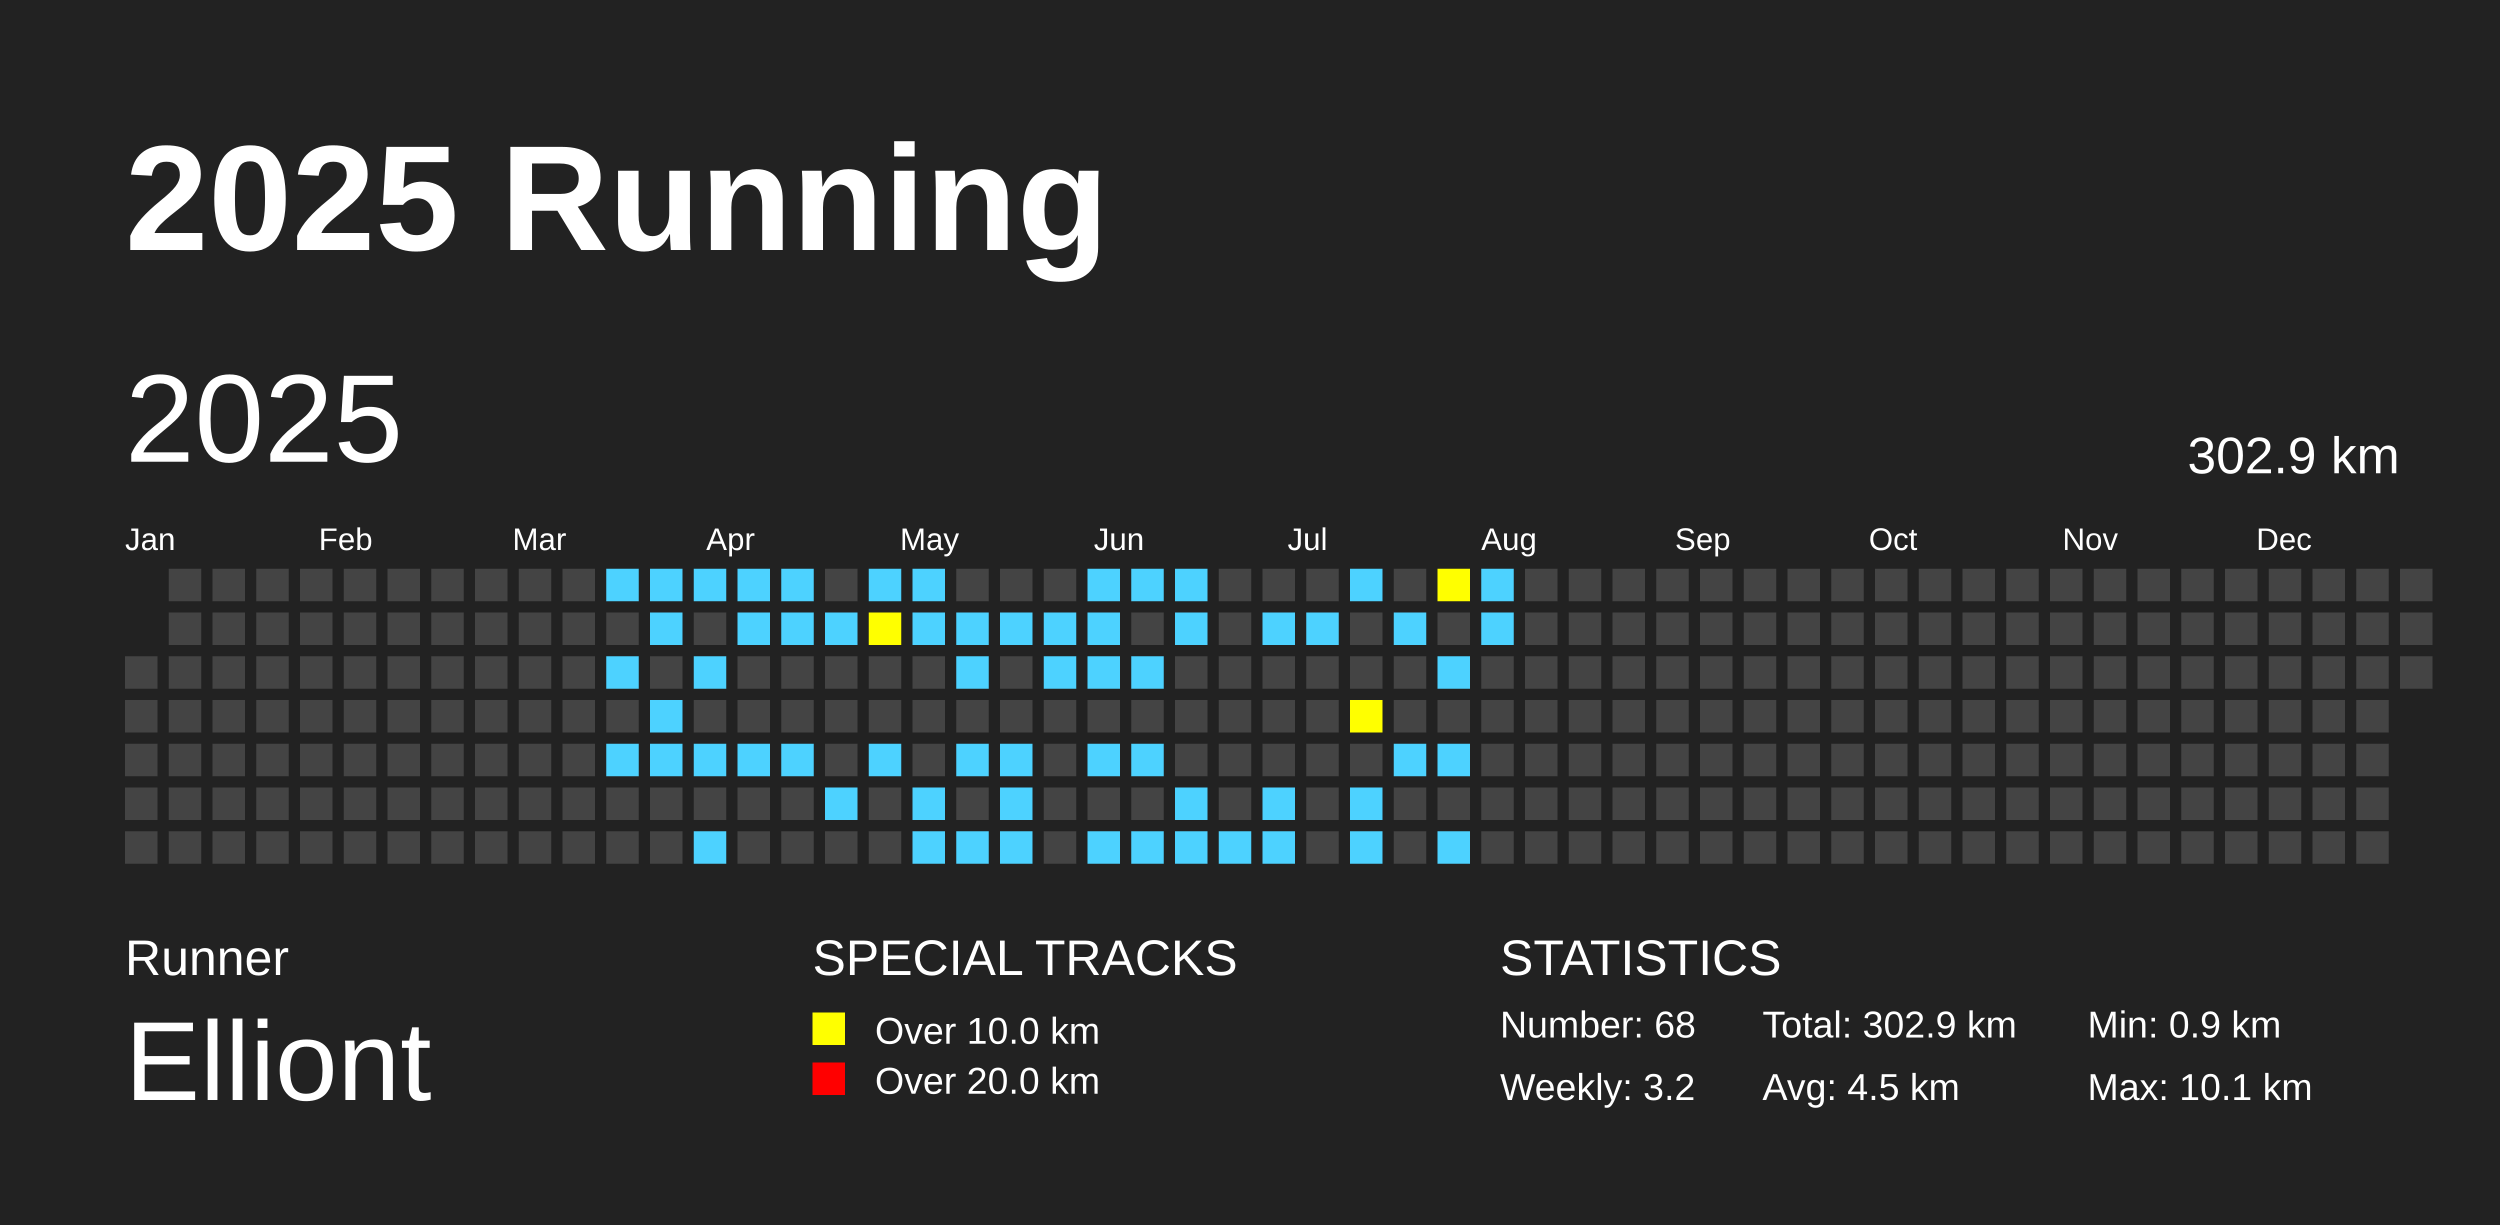
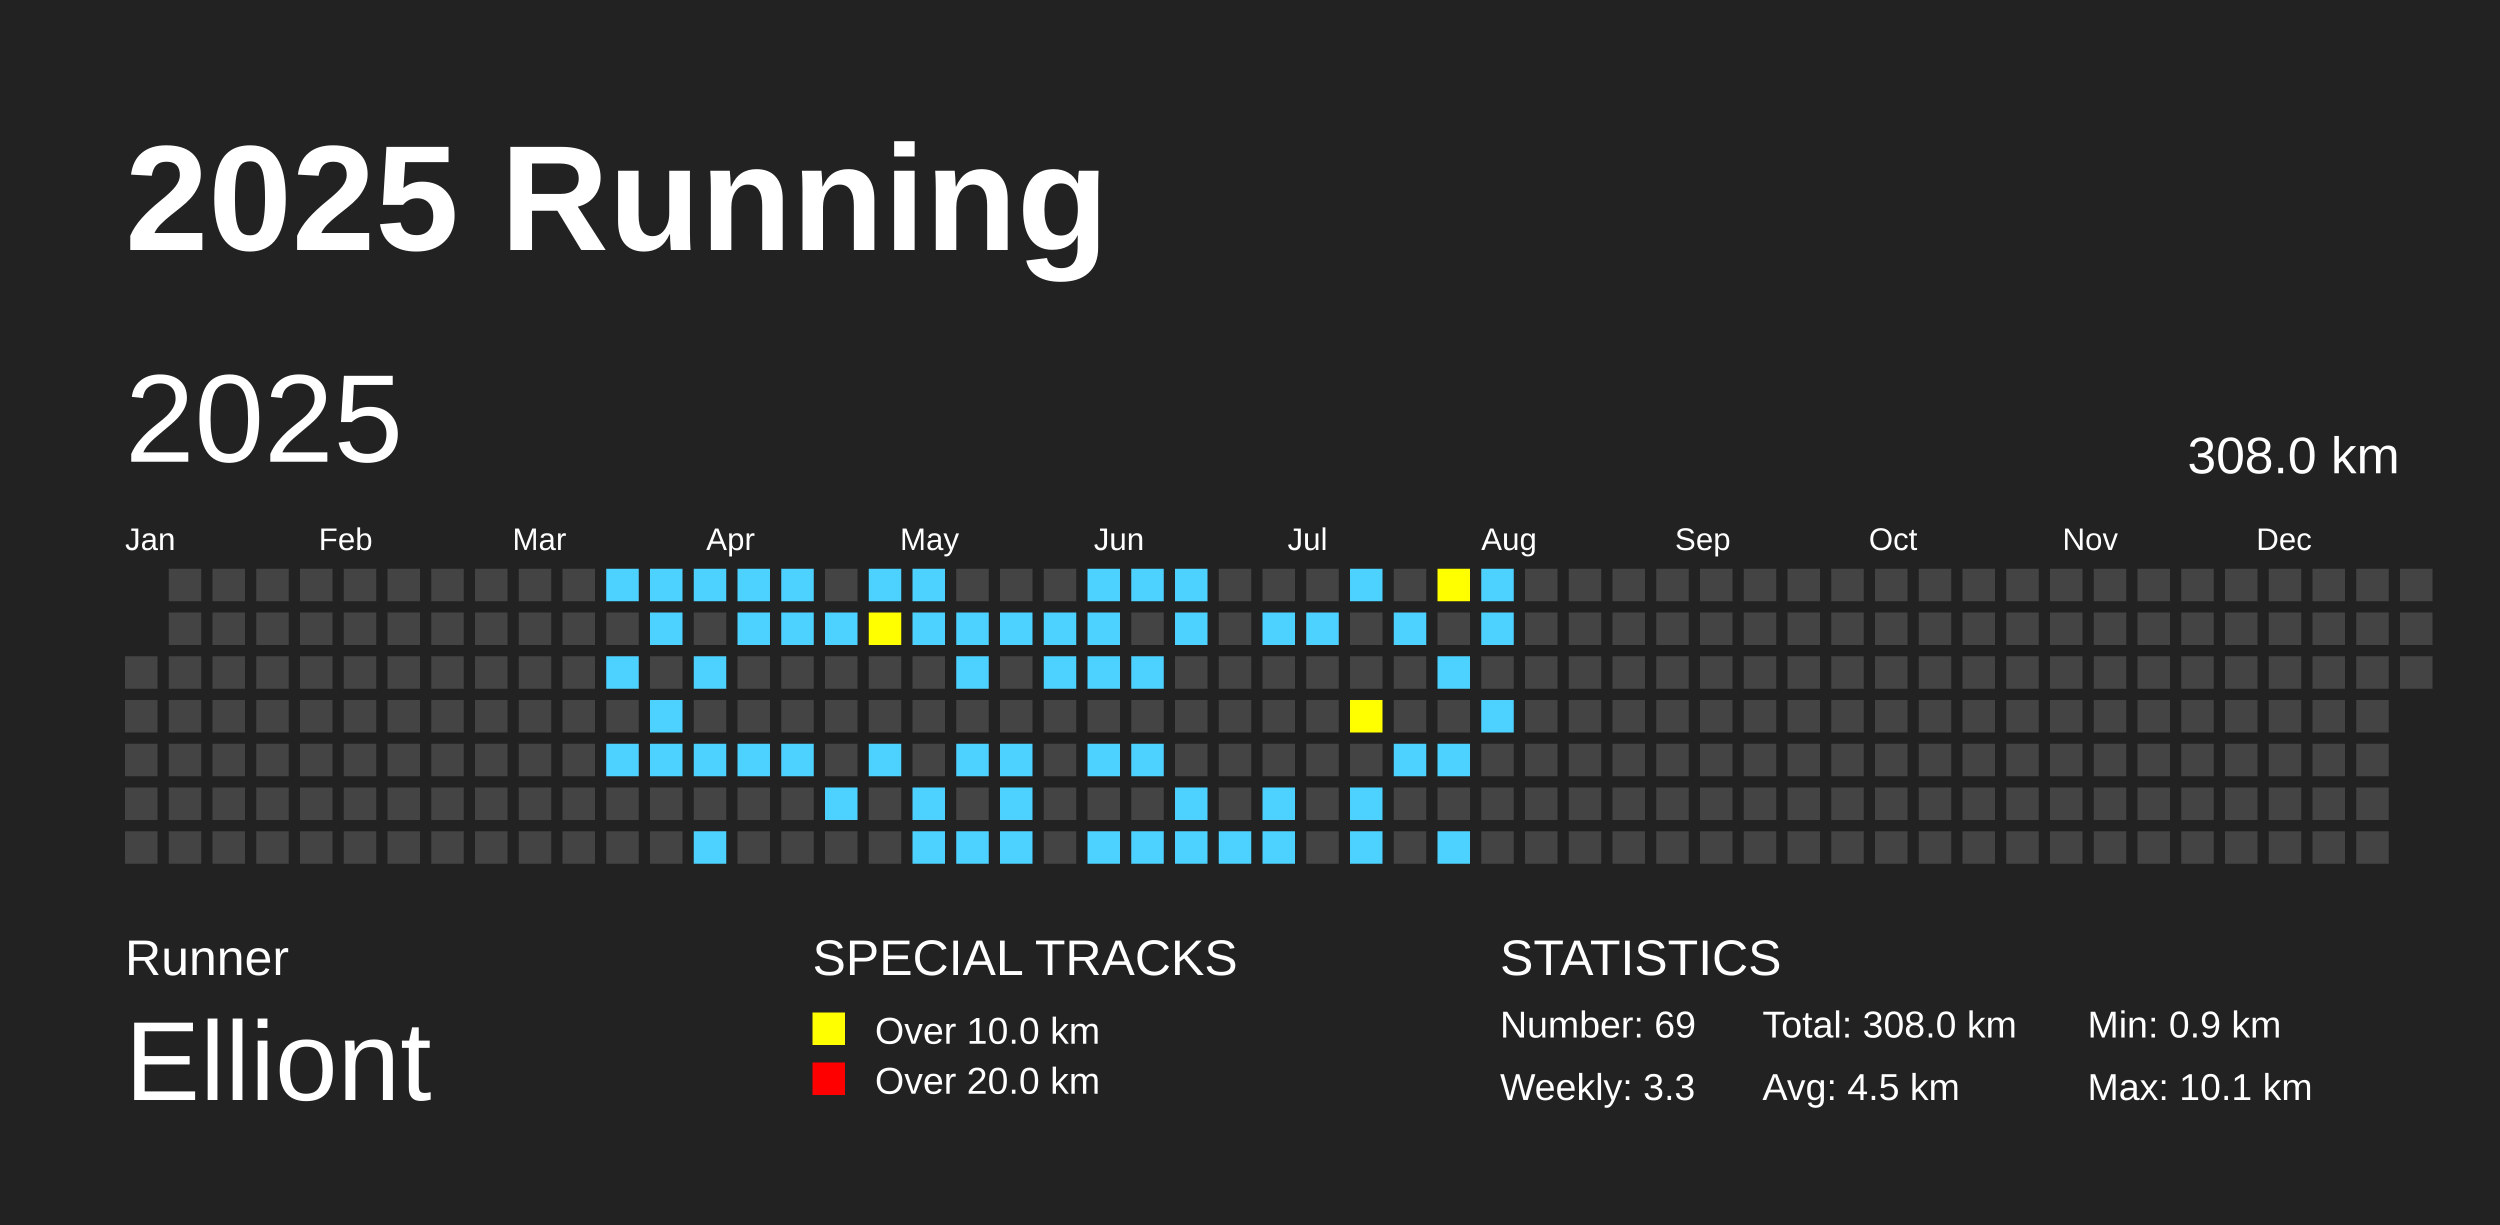
<svg xmlns="http://www.w3.org/2000/svg" baseProfile="full" height="98mm" version="1.1" viewBox="0,0,200,98" width="200mm">
  <defs />
  <rect fill="#222222" height="98" width="200" x="0" y="0" />
  <text fill="#FFFFFF" style="font-size:12px; font-family:Arial; font-weight:bold;" x="10" y="20">2025 Running</text>
  <text fill="#FFFFFF" style="font-size:4px; font-family:Arial" x="10" y="78">Runner</text>
  <text fill="#FFFFFF" style="font-size:9px; font-family:Arial" x="10" y="88">Elliont</text>
  <text fill="#FFFFFF" style="font-size:4px; font-family:Arial" x="65" y="78">SPECIAL TRACKS</text>
  <rect fill="yellow" height="2.6" width="2.6" x="65" y="81" />
  <text fill="#FFFFFF" style="font-size:3px; font-family:Arial" x="70" y="83.5">Over 10.0 km</text>
  <rect fill="red" height="2.6" width="2.6" x="65" y="85" />
  <text fill="#FFFFFF" style="font-size:3px; font-family:Arial" x="70" y="87.5">Over 20.0 km</text>
  <text fill="#FFFFFF" style="font-size:4px; font-family:Arial" x="120" y="78">STATISTICS</text>
-   <text fill="#FFFFFF" style="font-size:3px; font-family:Arial" x="120" y="83">Number: 68</text>
-   <text fill="#FFFFFF" style="font-size:3px; font-family:Arial" x="120" y="88">Weekly: 3.2</text>
-   <text fill="#FFFFFF" style="font-size:3px; font-family:Arial" x="141" y="83">Total: 302.9 km</text>
+   <text fill="#FFFFFF" style="font-size:3px; font-family:Arial" x="120" y="83">Number: 69</text>
+   <text fill="#FFFFFF" style="font-size:3px; font-family:Arial" x="120" y="88">Weekly: 3.3</text>
+   <text fill="#FFFFFF" style="font-size:3px; font-family:Arial" x="141" y="83">Total: 308.0 km</text>
  <text fill="#FFFFFF" style="font-size:3px; font-family:Arial" x="141" y="88">Avg: 4.5 km</text>
  <text fill="#FFFFFF" style="font-size:3px; font-family:Arial" x="167" y="83">Min: 0.9 km</text>
  <text fill="#FFFFFF" style="font-size:3px; font-family:Arial" x="167" y="88">Max: 10.1 km</text>
  <text dominant-baseline="hanging" fill="#FFFFFF" style="font-size:10.0px; font-family:Arial;" x="10" y="30">2025</text>
-   <text dominant-baseline="hanging" fill="#FFFFFF" style="font-size:4.125px; font-family:Arial;" x="175" y="35">302.9 km</text>
+   <text dominant-baseline="hanging" fill="#FFFFFF" style="font-size:4.125px; font-family:Arial;" x="175" y="35">308.0 km</text>
  <text fill="#FFFFFF" style="font-size:2.5px; font-family:Arial" x="10.0" y="44">Jan</text>
  <text fill="#FFFFFF" style="font-size:2.5px; font-family:Arial" x="25.5" y="44">Feb</text>
  <text fill="#FFFFFF" style="font-size:2.5px; font-family:Arial" x="41.0" y="44">Mar</text>
  <text fill="#FFFFFF" style="font-size:2.5px; font-family:Arial" x="56.5" y="44">Apr</text>
  <text fill="#FFFFFF" style="font-size:2.5px; font-family:Arial" x="72.0" y="44">May</text>
  <text fill="#FFFFFF" style="font-size:2.5px; font-family:Arial" x="87.5" y="44">Jun</text>
  <text fill="#FFFFFF" style="font-size:2.5px; font-family:Arial" x="103.0" y="44">Jul</text>
  <text fill="#FFFFFF" style="font-size:2.5px; font-family:Arial" x="118.5" y="44">Aug</text>
  <text fill="#FFFFFF" style="font-size:2.5px; font-family:Arial" x="134.0" y="44">Sep</text>
  <text fill="#FFFFFF" style="font-size:2.5px; font-family:Arial" x="149.5" y="44">Oct</text>
  <text fill="#FFFFFF" style="font-size:2.5px; font-family:Arial" x="165.0" y="44">Nov</text>
  <text fill="#FFFFFF" style="font-size:2.5px; font-family:Arial" x="180.5" y="44">Dec</text>
  <rect fill="#444444" height="2.6" width="2.6" x="10.0" y="52.5" />
  <rect fill="#444444" height="2.6" width="2.6" x="10.0" y="56.0" />
  <rect fill="#444444" height="2.6" width="2.6" x="10.0" y="59.5" />
  <rect fill="#444444" height="2.6" width="2.6" x="10.0" y="63.0" />
  <rect fill="#444444" height="2.6" width="2.6" x="10.0" y="66.5" />
  <rect fill="#444444" height="2.6" width="2.6" x="13.5" y="45.5" />
  <rect fill="#444444" height="2.6" width="2.6" x="13.5" y="49.0" />
  <rect fill="#444444" height="2.6" width="2.6" x="13.5" y="52.5" />
  <rect fill="#444444" height="2.6" width="2.6" x="13.5" y="56.0" />
  <rect fill="#444444" height="2.6" width="2.6" x="13.5" y="59.5" />
  <rect fill="#444444" height="2.6" width="2.6" x="13.5" y="63.0" />
  <rect fill="#444444" height="2.6" width="2.6" x="13.5" y="66.5" />
  <rect fill="#444444" height="2.6" width="2.6" x="17.0" y="45.5" />
  <rect fill="#444444" height="2.6" width="2.6" x="17.0" y="49.0" />
  <rect fill="#444444" height="2.6" width="2.6" x="17.0" y="52.5" />
  <rect fill="#444444" height="2.6" width="2.6" x="17.0" y="56.0" />
  <rect fill="#444444" height="2.6" width="2.6" x="17.0" y="59.5" />
  <rect fill="#444444" height="2.6" width="2.6" x="17.0" y="63.0" />
  <rect fill="#444444" height="2.6" width="2.6" x="17.0" y="66.5" />
  <rect fill="#444444" height="2.6" width="2.6" x="20.5" y="45.5" />
  <rect fill="#444444" height="2.6" width="2.6" x="20.5" y="49.0" />
  <rect fill="#444444" height="2.6" width="2.6" x="20.5" y="52.5" />
  <rect fill="#444444" height="2.6" width="2.6" x="20.5" y="56.0" />
  <rect fill="#444444" height="2.6" width="2.6" x="20.5" y="59.5" />
  <rect fill="#444444" height="2.6" width="2.6" x="20.5" y="63.0" />
  <rect fill="#444444" height="2.6" width="2.6" x="20.5" y="66.5" />
  <rect fill="#444444" height="2.6" width="2.6" x="24.0" y="45.5" />
  <rect fill="#444444" height="2.6" width="2.6" x="24.0" y="49.0" />
  <rect fill="#444444" height="2.6" width="2.6" x="24.0" y="52.5" />
  <rect fill="#444444" height="2.6" width="2.6" x="24.0" y="56.0" />
  <rect fill="#444444" height="2.6" width="2.6" x="24.0" y="59.5" />
  <rect fill="#444444" height="2.6" width="2.6" x="24.0" y="63.0" />
  <rect fill="#444444" height="2.6" width="2.6" x="24.0" y="66.5" />
  <rect fill="#444444" height="2.6" width="2.6" x="27.5" y="45.5" />
  <rect fill="#444444" height="2.6" width="2.6" x="27.5" y="49.0" />
  <rect fill="#444444" height="2.6" width="2.6" x="27.5" y="52.5" />
  <rect fill="#444444" height="2.6" width="2.6" x="27.5" y="56.0" />
  <rect fill="#444444" height="2.6" width="2.6" x="27.5" y="59.5" />
  <rect fill="#444444" height="2.6" width="2.6" x="27.5" y="63.0" />
  <rect fill="#444444" height="2.6" width="2.6" x="27.5" y="66.5" />
  <rect fill="#444444" height="2.6" width="2.6" x="31.0" y="45.5" />
  <rect fill="#444444" height="2.6" width="2.6" x="31.0" y="49.0" />
  <rect fill="#444444" height="2.6" width="2.6" x="31.0" y="52.5" />
  <rect fill="#444444" height="2.6" width="2.6" x="31.0" y="56.0" />
  <rect fill="#444444" height="2.6" width="2.6" x="31.0" y="59.5" />
  <rect fill="#444444" height="2.6" width="2.6" x="31.0" y="63.0" />
  <rect fill="#444444" height="2.6" width="2.6" x="31.0" y="66.5" />
  <rect fill="#444444" height="2.6" width="2.6" x="34.5" y="45.5" />
  <rect fill="#444444" height="2.6" width="2.6" x="34.5" y="49.0" />
  <rect fill="#444444" height="2.6" width="2.6" x="34.5" y="52.5" />
  <rect fill="#444444" height="2.6" width="2.6" x="34.5" y="56.0" />
  <rect fill="#444444" height="2.6" width="2.6" x="34.5" y="59.5" />
  <rect fill="#444444" height="2.6" width="2.6" x="34.5" y="63.0" />
  <rect fill="#444444" height="2.6" width="2.6" x="34.5" y="66.5" />
  <rect fill="#444444" height="2.6" width="2.6" x="38.0" y="45.5" />
  <rect fill="#444444" height="2.6" width="2.6" x="38.0" y="49.0" />
  <rect fill="#444444" height="2.6" width="2.6" x="38.0" y="52.5" />
  <rect fill="#444444" height="2.6" width="2.6" x="38.0" y="56.0" />
  <rect fill="#444444" height="2.6" width="2.6" x="38.0" y="59.5" />
  <rect fill="#444444" height="2.6" width="2.6" x="38.0" y="63.0" />
  <rect fill="#444444" height="2.6" width="2.6" x="38.0" y="66.5" />
  <rect fill="#444444" height="2.6" width="2.6" x="41.5" y="45.5" />
  <rect fill="#444444" height="2.6" width="2.6" x="41.5" y="49.0" />
  <rect fill="#444444" height="2.6" width="2.6" x="41.5" y="52.5" />
  <rect fill="#444444" height="2.6" width="2.6" x="41.5" y="56.0" />
  <rect fill="#444444" height="2.6" width="2.6" x="41.5" y="59.5" />
  <rect fill="#444444" height="2.6" width="2.6" x="41.5" y="63.0" />
  <rect fill="#444444" height="2.6" width="2.6" x="41.5" y="66.5" />
  <rect fill="#444444" height="2.6" width="2.6" x="45.0" y="45.5" />
  <rect fill="#444444" height="2.6" width="2.6" x="45.0" y="49.0" />
  <rect fill="#444444" height="2.6" width="2.6" x="45.0" y="52.5" />
  <rect fill="#444444" height="2.6" width="2.6" x="45.0" y="56.0" />
  <rect fill="#444444" height="2.6" width="2.6" x="45.0" y="59.5" />
  <rect fill="#444444" height="2.6" width="2.6" x="45.0" y="63.0" />
  <rect fill="#444444" height="2.6" width="2.6" x="45.0" y="66.5" />
  <rect fill="#4DD2FF" height="2.6" width="2.6" x="48.5" y="45.5" />
  <rect fill="#444444" height="2.6" width="2.6" x="48.5" y="49.0" />
  <rect fill="#4DD2FF" height="2.6" width="2.6" x="48.5" y="52.5" />
  <rect fill="#444444" height="2.6" width="2.6" x="48.5" y="56.0" />
  <rect fill="#4DD2FF" height="2.6" width="2.6" x="48.5" y="59.5" />
  <rect fill="#444444" height="2.6" width="2.6" x="48.5" y="63.0" />
  <rect fill="#444444" height="2.6" width="2.6" x="48.5" y="66.5" />
  <rect fill="#4DD2FF" height="2.6" width="2.6" x="52.0" y="45.5" />
  <rect fill="#4DD2FF" height="2.6" width="2.6" x="52.0" y="49.0" />
  <rect fill="#444444" height="2.6" width="2.6" x="52.0" y="52.5" />
  <rect fill="#4DD2FF" height="2.6" width="2.6" x="52.0" y="56.0" />
  <rect fill="#4DD2FF" height="2.6" width="2.6" x="52.0" y="59.5" />
  <rect fill="#444444" height="2.6" width="2.6" x="52.0" y="63.0" />
  <rect fill="#444444" height="2.6" width="2.6" x="52.0" y="66.5" />
  <rect fill="#4DD2FF" height="2.6" width="2.6" x="55.5" y="45.5" />
  <rect fill="#444444" height="2.6" width="2.6" x="55.5" y="49.0" />
  <rect fill="#4DD2FF" height="2.6" width="2.6" x="55.5" y="52.5" />
  <rect fill="#444444" height="2.6" width="2.6" x="55.5" y="56.0" />
  <rect fill="#4DD2FF" height="2.6" width="2.6" x="55.5" y="59.5" />
  <rect fill="#444444" height="2.6" width="2.6" x="55.5" y="63.0" />
  <rect fill="#4DD2FF" height="2.6" width="2.6" x="55.5" y="66.5" />
  <rect fill="#4DD2FF" height="2.6" width="2.6" x="59.0" y="45.5" />
  <rect fill="#4DD2FF" height="2.6" width="2.6" x="59.0" y="49.0" />
  <rect fill="#444444" height="2.6" width="2.6" x="59.0" y="52.5" />
  <rect fill="#444444" height="2.6" width="2.6" x="59.0" y="56.0" />
  <rect fill="#4DD2FF" height="2.6" width="2.6" x="59.0" y="59.5" />
  <rect fill="#444444" height="2.6" width="2.6" x="59.0" y="63.0" />
  <rect fill="#444444" height="2.6" width="2.6" x="59.0" y="66.5" />
  <rect fill="#4DD2FF" height="2.6" width="2.6" x="62.5" y="45.5" />
  <rect fill="#4DD2FF" height="2.6" width="2.6" x="62.5" y="49.0" />
  <rect fill="#444444" height="2.6" width="2.6" x="62.5" y="52.5" />
  <rect fill="#444444" height="2.6" width="2.6" x="62.5" y="56.0" />
  <rect fill="#4DD2FF" height="2.6" width="2.6" x="62.5" y="59.5" />
  <rect fill="#444444" height="2.6" width="2.6" x="62.5" y="63.0" />
  <rect fill="#444444" height="2.6" width="2.6" x="62.5" y="66.5" />
  <rect fill="#444444" height="2.6" width="2.6" x="66.0" y="45.5" />
  <rect fill="#4DD2FF" height="2.6" width="2.6" x="66.0" y="49.0" />
  <rect fill="#444444" height="2.6" width="2.6" x="66.0" y="52.5" />
  <rect fill="#444444" height="2.6" width="2.6" x="66.0" y="56.0" />
  <rect fill="#444444" height="2.6" width="2.6" x="66.0" y="59.5" />
  <rect fill="#4DD2FF" height="2.6" width="2.6" x="66.0" y="63.0" />
  <rect fill="#444444" height="2.6" width="2.6" x="66.0" y="66.5" />
  <rect fill="#4DD2FF" height="2.6" width="2.6" x="69.5" y="45.5" />
  <rect fill="yellow" height="2.6" width="2.6" x="69.5" y="49.0" />
  <rect fill="#444444" height="2.6" width="2.6" x="69.5" y="52.5" />
  <rect fill="#444444" height="2.6" width="2.6" x="69.5" y="56.0" />
  <rect fill="#4DD2FF" height="2.6" width="2.6" x="69.5" y="59.5" />
  <rect fill="#444444" height="2.6" width="2.6" x="69.5" y="63.0" />
  <rect fill="#444444" height="2.6" width="2.6" x="69.5" y="66.5" />
  <rect fill="#4DD2FF" height="2.6" width="2.6" x="73.0" y="45.5" />
  <rect fill="#4DD2FF" height="2.6" width="2.6" x="73.0" y="49.0" />
  <rect fill="#444444" height="2.6" width="2.6" x="73.0" y="52.5" />
  <rect fill="#444444" height="2.6" width="2.6" x="73.0" y="56.0" />
  <rect fill="#444444" height="2.6" width="2.6" x="73.0" y="59.5" />
  <rect fill="#4DD2FF" height="2.6" width="2.6" x="73.0" y="63.0" />
  <rect fill="#4DD2FF" height="2.6" width="2.6" x="73.0" y="66.5" />
  <rect fill="#444444" height="2.6" width="2.6" x="76.5" y="45.5" />
  <rect fill="#4DD2FF" height="2.6" width="2.6" x="76.5" y="49.0" />
  <rect fill="#4DD2FF" height="2.6" width="2.6" x="76.5" y="52.5" />
  <rect fill="#444444" height="2.6" width="2.6" x="76.5" y="56.0" />
  <rect fill="#4DD2FF" height="2.6" width="2.6" x="76.5" y="59.5" />
  <rect fill="#444444" height="2.6" width="2.6" x="76.5" y="63.0" />
  <rect fill="#4DD2FF" height="2.6" width="2.6" x="76.5" y="66.5" />
  <rect fill="#444444" height="2.6" width="2.6" x="80.0" y="45.5" />
  <rect fill="#4DD2FF" height="2.6" width="2.6" x="80.0" y="49.0" />
  <rect fill="#444444" height="2.6" width="2.6" x="80.0" y="52.5" />
  <rect fill="#444444" height="2.6" width="2.6" x="80.0" y="56.0" />
  <rect fill="#4DD2FF" height="2.6" width="2.6" x="80.0" y="59.5" />
  <rect fill="#4DD2FF" height="2.6" width="2.6" x="80.0" y="63.0" />
  <rect fill="#4DD2FF" height="2.6" width="2.6" x="80.0" y="66.5" />
  <rect fill="#444444" height="2.6" width="2.6" x="83.5" y="45.5" />
  <rect fill="#4DD2FF" height="2.6" width="2.6" x="83.5" y="49.0" />
  <rect fill="#4DD2FF" height="2.6" width="2.6" x="83.5" y="52.5" />
  <rect fill="#444444" height="2.6" width="2.6" x="83.5" y="56.0" />
  <rect fill="#444444" height="2.6" width="2.6" x="83.5" y="59.5" />
  <rect fill="#444444" height="2.6" width="2.6" x="83.5" y="63.0" />
  <rect fill="#444444" height="2.6" width="2.6" x="83.5" y="66.5" />
  <rect fill="#4DD2FF" height="2.6" width="2.6" x="87.0" y="45.5" />
  <rect fill="#4DD2FF" height="2.6" width="2.6" x="87.0" y="49.0" />
  <rect fill="#4DD2FF" height="2.6" width="2.6" x="87.0" y="52.5" />
  <rect fill="#444444" height="2.6" width="2.6" x="87.0" y="56.0" />
  <rect fill="#4DD2FF" height="2.6" width="2.6" x="87.0" y="59.5" />
  <rect fill="#444444" height="2.6" width="2.6" x="87.0" y="63.0" />
  <rect fill="#4DD2FF" height="2.6" width="2.6" x="87.0" y="66.5" />
  <rect fill="#4DD2FF" height="2.6" width="2.6" x="90.5" y="45.5" />
  <rect fill="#444444" height="2.6" width="2.6" x="90.5" y="49.0" />
  <rect fill="#4DD2FF" height="2.6" width="2.6" x="90.5" y="52.5" />
  <rect fill="#444444" height="2.6" width="2.6" x="90.5" y="56.0" />
  <rect fill="#4DD2FF" height="2.6" width="2.6" x="90.5" y="59.5" />
  <rect fill="#444444" height="2.6" width="2.6" x="90.5" y="63.0" />
  <rect fill="#4DD2FF" height="2.6" width="2.6" x="90.5" y="66.5" />
  <rect fill="#4DD2FF" height="2.6" width="2.6" x="94.0" y="45.5" />
  <rect fill="#4DD2FF" height="2.6" width="2.6" x="94.0" y="49.0" />
  <rect fill="#444444" height="2.6" width="2.6" x="94.0" y="52.5" />
  <rect fill="#444444" height="2.6" width="2.6" x="94.0" y="56.0" />
  <rect fill="#444444" height="2.6" width="2.6" x="94.0" y="59.5" />
  <rect fill="#4DD2FF" height="2.6" width="2.6" x="94.0" y="63.0" />
  <rect fill="#4DD2FF" height="2.6" width="2.6" x="94.0" y="66.5" />
  <rect fill="#444444" height="2.6" width="2.6" x="97.5" y="45.5" />
  <rect fill="#444444" height="2.6" width="2.6" x="97.5" y="49.0" />
  <rect fill="#444444" height="2.6" width="2.6" x="97.5" y="52.5" />
  <rect fill="#444444" height="2.6" width="2.6" x="97.5" y="56.0" />
  <rect fill="#444444" height="2.6" width="2.6" x="97.5" y="59.5" />
  <rect fill="#444444" height="2.6" width="2.6" x="97.5" y="63.0" />
  <rect fill="#4DD2FF" height="2.6" width="2.6" x="97.5" y="66.5" />
  <rect fill="#444444" height="2.6" width="2.6" x="101.0" y="45.5" />
  <rect fill="#4DD2FF" height="2.6" width="2.6" x="101.0" y="49.0" />
  <rect fill="#444444" height="2.6" width="2.6" x="101.0" y="52.5" />
  <rect fill="#444444" height="2.6" width="2.6" x="101.0" y="56.0" />
  <rect fill="#444444" height="2.6" width="2.6" x="101.0" y="59.5" />
  <rect fill="#4DD2FF" height="2.6" width="2.6" x="101.0" y="63.0" />
  <rect fill="#4DD2FF" height="2.6" width="2.6" x="101.0" y="66.5" />
  <rect fill="#444444" height="2.6" width="2.6" x="104.5" y="45.5" />
  <rect fill="#4DD2FF" height="2.6" width="2.6" x="104.5" y="49.0" />
  <rect fill="#444444" height="2.6" width="2.6" x="104.5" y="52.5" />
  <rect fill="#444444" height="2.6" width="2.6" x="104.5" y="56.0" />
  <rect fill="#444444" height="2.6" width="2.6" x="104.5" y="59.5" />
  <rect fill="#444444" height="2.6" width="2.6" x="104.5" y="63.0" />
  <rect fill="#444444" height="2.6" width="2.6" x="104.5" y="66.5" />
  <rect fill="#4DD2FF" height="2.6" width="2.6" x="108.0" y="45.5" />
  <rect fill="#444444" height="2.6" width="2.6" x="108.0" y="49.0" />
  <rect fill="#444444" height="2.6" width="2.6" x="108.0" y="52.5" />
  <rect fill="yellow" height="2.6" width="2.6" x="108.0" y="56.0" />
  <rect fill="#444444" height="2.6" width="2.6" x="108.0" y="59.5" />
  <rect fill="#4DD2FF" height="2.6" width="2.6" x="108.0" y="63.0" />
  <rect fill="#4DD2FF" height="2.6" width="2.6" x="108.0" y="66.5" />
  <rect fill="#444444" height="2.6" width="2.6" x="111.5" y="45.5" />
  <rect fill="#4DD2FF" height="2.6" width="2.6" x="111.5" y="49.0" />
  <rect fill="#444444" height="2.6" width="2.6" x="111.5" y="52.5" />
  <rect fill="#444444" height="2.6" width="2.6" x="111.5" y="56.0" />
  <rect fill="#4DD2FF" height="2.6" width="2.6" x="111.5" y="59.5" />
  <rect fill="#444444" height="2.6" width="2.6" x="111.5" y="63.0" />
  <rect fill="#444444" height="2.6" width="2.6" x="111.5" y="66.5" />
  <rect fill="yellow" height="2.6" width="2.6" x="115.0" y="45.5" />
  <rect fill="#444444" height="2.6" width="2.6" x="115.0" y="49.0" />
  <rect fill="#4DD2FF" height="2.6" width="2.6" x="115.0" y="52.5" />
  <rect fill="#444444" height="2.6" width="2.6" x="115.0" y="56.0" />
  <rect fill="#4DD2FF" height="2.6" width="2.6" x="115.0" y="59.5" />
  <rect fill="#444444" height="2.6" width="2.6" x="115.0" y="63.0" />
  <rect fill="#4DD2FF" height="2.6" width="2.6" x="115.0" y="66.5" />
  <rect fill="#4DD2FF" height="2.6" width="2.6" x="118.5" y="45.5" />
  <rect fill="#4DD2FF" height="2.6" width="2.6" x="118.5" y="49.0" />
  <rect fill="#444444" height="2.6" width="2.6" x="118.5" y="52.5" />
-   <rect fill="#444444" height="2.6" width="2.6" x="118.5" y="56.0" />
+   <rect fill="#4DD2FF" height="2.6" width="2.6" x="118.5" y="56.0" />
  <rect fill="#444444" height="2.6" width="2.6" x="118.5" y="59.5" />
  <rect fill="#444444" height="2.6" width="2.6" x="118.5" y="63.0" />
  <rect fill="#444444" height="2.6" width="2.6" x="118.5" y="66.5" />
  <rect fill="#444444" height="2.6" width="2.6" x="122.0" y="45.5" />
  <rect fill="#444444" height="2.6" width="2.6" x="122.0" y="49.0" />
  <rect fill="#444444" height="2.6" width="2.6" x="122.0" y="52.5" />
  <rect fill="#444444" height="2.6" width="2.6" x="122.0" y="56.0" />
  <rect fill="#444444" height="2.6" width="2.6" x="122.0" y="59.5" />
  <rect fill="#444444" height="2.6" width="2.6" x="122.0" y="63.0" />
  <rect fill="#444444" height="2.6" width="2.6" x="122.0" y="66.5" />
  <rect fill="#444444" height="2.6" width="2.6" x="125.5" y="45.5" />
  <rect fill="#444444" height="2.6" width="2.6" x="125.5" y="49.0" />
  <rect fill="#444444" height="2.6" width="2.6" x="125.5" y="52.5" />
  <rect fill="#444444" height="2.6" width="2.6" x="125.5" y="56.0" />
  <rect fill="#444444" height="2.6" width="2.6" x="125.5" y="59.5" />
  <rect fill="#444444" height="2.6" width="2.6" x="125.5" y="63.0" />
  <rect fill="#444444" height="2.6" width="2.6" x="125.5" y="66.5" />
  <rect fill="#444444" height="2.6" width="2.6" x="129.0" y="45.5" />
  <rect fill="#444444" height="2.6" width="2.6" x="129.0" y="49.0" />
  <rect fill="#444444" height="2.6" width="2.6" x="129.0" y="52.5" />
  <rect fill="#444444" height="2.6" width="2.6" x="129.0" y="56.0" />
  <rect fill="#444444" height="2.6" width="2.6" x="129.0" y="59.5" />
  <rect fill="#444444" height="2.6" width="2.6" x="129.0" y="63.0" />
  <rect fill="#444444" height="2.6" width="2.6" x="129.0" y="66.5" />
  <rect fill="#444444" height="2.6" width="2.6" x="132.5" y="45.5" />
  <rect fill="#444444" height="2.6" width="2.6" x="132.5" y="49.0" />
  <rect fill="#444444" height="2.6" width="2.6" x="132.5" y="52.5" />
  <rect fill="#444444" height="2.6" width="2.6" x="132.5" y="56.0" />
  <rect fill="#444444" height="2.6" width="2.6" x="132.5" y="59.5" />
  <rect fill="#444444" height="2.6" width="2.6" x="132.5" y="63.0" />
  <rect fill="#444444" height="2.6" width="2.6" x="132.5" y="66.5" />
  <rect fill="#444444" height="2.6" width="2.6" x="136.0" y="45.5" />
  <rect fill="#444444" height="2.6" width="2.6" x="136.0" y="49.0" />
  <rect fill="#444444" height="2.6" width="2.6" x="136.0" y="52.5" />
  <rect fill="#444444" height="2.6" width="2.6" x="136.0" y="56.0" />
  <rect fill="#444444" height="2.6" width="2.6" x="136.0" y="59.5" />
  <rect fill="#444444" height="2.6" width="2.6" x="136.0" y="63.0" />
  <rect fill="#444444" height="2.6" width="2.6" x="136.0" y="66.5" />
  <rect fill="#444444" height="2.6" width="2.6" x="139.5" y="45.5" />
  <rect fill="#444444" height="2.6" width="2.6" x="139.5" y="49.0" />
  <rect fill="#444444" height="2.6" width="2.6" x="139.5" y="52.5" />
  <rect fill="#444444" height="2.6" width="2.6" x="139.5" y="56.0" />
  <rect fill="#444444" height="2.6" width="2.6" x="139.5" y="59.5" />
  <rect fill="#444444" height="2.6" width="2.6" x="139.5" y="63.0" />
  <rect fill="#444444" height="2.6" width="2.6" x="139.5" y="66.5" />
  <rect fill="#444444" height="2.6" width="2.6" x="143.0" y="45.5" />
  <rect fill="#444444" height="2.6" width="2.6" x="143.0" y="49.0" />
  <rect fill="#444444" height="2.6" width="2.6" x="143.0" y="52.5" />
  <rect fill="#444444" height="2.6" width="2.6" x="143.0" y="56.0" />
  <rect fill="#444444" height="2.6" width="2.6" x="143.0" y="59.5" />
  <rect fill="#444444" height="2.6" width="2.6" x="143.0" y="63.0" />
  <rect fill="#444444" height="2.6" width="2.6" x="143.0" y="66.5" />
  <rect fill="#444444" height="2.6" width="2.6" x="146.5" y="45.5" />
  <rect fill="#444444" height="2.6" width="2.6" x="146.5" y="49.0" />
  <rect fill="#444444" height="2.6" width="2.6" x="146.5" y="52.5" />
  <rect fill="#444444" height="2.6" width="2.6" x="146.5" y="56.0" />
  <rect fill="#444444" height="2.6" width="2.6" x="146.5" y="59.5" />
  <rect fill="#444444" height="2.6" width="2.6" x="146.5" y="63.0" />
  <rect fill="#444444" height="2.6" width="2.6" x="146.5" y="66.5" />
  <rect fill="#444444" height="2.6" width="2.6" x="150.0" y="45.5" />
  <rect fill="#444444" height="2.6" width="2.6" x="150.0" y="49.0" />
  <rect fill="#444444" height="2.6" width="2.6" x="150.0" y="52.5" />
  <rect fill="#444444" height="2.6" width="2.6" x="150.0" y="56.0" />
  <rect fill="#444444" height="2.6" width="2.6" x="150.0" y="59.5" />
  <rect fill="#444444" height="2.6" width="2.6" x="150.0" y="63.0" />
  <rect fill="#444444" height="2.6" width="2.6" x="150.0" y="66.5" />
  <rect fill="#444444" height="2.6" width="2.6" x="153.5" y="45.5" />
  <rect fill="#444444" height="2.6" width="2.6" x="153.5" y="49.0" />
  <rect fill="#444444" height="2.6" width="2.6" x="153.5" y="52.5" />
  <rect fill="#444444" height="2.6" width="2.6" x="153.5" y="56.0" />
  <rect fill="#444444" height="2.6" width="2.6" x="153.5" y="59.5" />
  <rect fill="#444444" height="2.6" width="2.6" x="153.5" y="63.0" />
  <rect fill="#444444" height="2.6" width="2.6" x="153.5" y="66.5" />
  <rect fill="#444444" height="2.6" width="2.6" x="157.0" y="45.5" />
  <rect fill="#444444" height="2.6" width="2.6" x="157.0" y="49.0" />
  <rect fill="#444444" height="2.6" width="2.6" x="157.0" y="52.5" />
  <rect fill="#444444" height="2.6" width="2.6" x="157.0" y="56.0" />
  <rect fill="#444444" height="2.6" width="2.6" x="157.0" y="59.5" />
  <rect fill="#444444" height="2.6" width="2.6" x="157.0" y="63.0" />
  <rect fill="#444444" height="2.6" width="2.6" x="157.0" y="66.5" />
  <rect fill="#444444" height="2.6" width="2.6" x="160.5" y="45.5" />
  <rect fill="#444444" height="2.6" width="2.6" x="160.5" y="49.0" />
  <rect fill="#444444" height="2.6" width="2.6" x="160.5" y="52.5" />
  <rect fill="#444444" height="2.6" width="2.6" x="160.5" y="56.0" />
  <rect fill="#444444" height="2.6" width="2.6" x="160.5" y="59.5" />
  <rect fill="#444444" height="2.6" width="2.6" x="160.5" y="63.0" />
  <rect fill="#444444" height="2.6" width="2.6" x="160.5" y="66.5" />
  <rect fill="#444444" height="2.6" width="2.6" x="164.0" y="45.5" />
  <rect fill="#444444" height="2.6" width="2.6" x="164.0" y="49.0" />
  <rect fill="#444444" height="2.6" width="2.6" x="164.0" y="52.5" />
  <rect fill="#444444" height="2.6" width="2.6" x="164.0" y="56.0" />
  <rect fill="#444444" height="2.6" width="2.6" x="164.0" y="59.5" />
  <rect fill="#444444" height="2.6" width="2.6" x="164.0" y="63.0" />
  <rect fill="#444444" height="2.6" width="2.6" x="164.0" y="66.5" />
  <rect fill="#444444" height="2.6" width="2.6" x="167.5" y="45.5" />
  <rect fill="#444444" height="2.6" width="2.6" x="167.5" y="49.0" />
  <rect fill="#444444" height="2.6" width="2.6" x="167.5" y="52.5" />
  <rect fill="#444444" height="2.6" width="2.6" x="167.5" y="56.0" />
  <rect fill="#444444" height="2.6" width="2.6" x="167.5" y="59.5" />
  <rect fill="#444444" height="2.6" width="2.6" x="167.5" y="63.0" />
  <rect fill="#444444" height="2.6" width="2.6" x="167.5" y="66.5" />
  <rect fill="#444444" height="2.6" width="2.6" x="171.0" y="45.5" />
  <rect fill="#444444" height="2.6" width="2.6" x="171.0" y="49.0" />
  <rect fill="#444444" height="2.6" width="2.6" x="171.0" y="52.5" />
  <rect fill="#444444" height="2.6" width="2.6" x="171.0" y="56.0" />
  <rect fill="#444444" height="2.6" width="2.6" x="171.0" y="59.5" />
  <rect fill="#444444" height="2.6" width="2.6" x="171.0" y="63.0" />
  <rect fill="#444444" height="2.6" width="2.6" x="171.0" y="66.5" />
  <rect fill="#444444" height="2.6" width="2.6" x="174.5" y="45.5" />
  <rect fill="#444444" height="2.6" width="2.6" x="174.5" y="49.0" />
  <rect fill="#444444" height="2.6" width="2.6" x="174.5" y="52.5" />
  <rect fill="#444444" height="2.6" width="2.6" x="174.5" y="56.0" />
  <rect fill="#444444" height="2.6" width="2.6" x="174.5" y="59.5" />
  <rect fill="#444444" height="2.6" width="2.6" x="174.5" y="63.0" />
  <rect fill="#444444" height="2.6" width="2.6" x="174.5" y="66.5" />
  <rect fill="#444444" height="2.6" width="2.6" x="178.0" y="45.5" />
  <rect fill="#444444" height="2.6" width="2.6" x="178.0" y="49.0" />
  <rect fill="#444444" height="2.6" width="2.6" x="178.0" y="52.5" />
  <rect fill="#444444" height="2.6" width="2.6" x="178.0" y="56.0" />
  <rect fill="#444444" height="2.6" width="2.6" x="178.0" y="59.5" />
  <rect fill="#444444" height="2.6" width="2.6" x="178.0" y="63.0" />
  <rect fill="#444444" height="2.6" width="2.6" x="178.0" y="66.5" />
  <rect fill="#444444" height="2.6" width="2.6" x="181.5" y="45.5" />
  <rect fill="#444444" height="2.6" width="2.6" x="181.5" y="49.0" />
  <rect fill="#444444" height="2.6" width="2.6" x="181.5" y="52.5" />
  <rect fill="#444444" height="2.6" width="2.6" x="181.5" y="56.0" />
  <rect fill="#444444" height="2.6" width="2.6" x="181.5" y="59.5" />
  <rect fill="#444444" height="2.6" width="2.6" x="181.5" y="63.0" />
  <rect fill="#444444" height="2.6" width="2.6" x="181.5" y="66.5" />
  <rect fill="#444444" height="2.6" width="2.6" x="185.0" y="45.5" />
  <rect fill="#444444" height="2.6" width="2.6" x="185.0" y="49.0" />
  <rect fill="#444444" height="2.6" width="2.6" x="185.0" y="52.5" />
  <rect fill="#444444" height="2.6" width="2.6" x="185.0" y="56.0" />
  <rect fill="#444444" height="2.6" width="2.6" x="185.0" y="59.5" />
  <rect fill="#444444" height="2.6" width="2.6" x="185.0" y="63.0" />
  <rect fill="#444444" height="2.6" width="2.6" x="185.0" y="66.5" />
  <rect fill="#444444" height="2.6" width="2.6" x="188.5" y="45.5" />
  <rect fill="#444444" height="2.6" width="2.6" x="188.5" y="49.0" />
  <rect fill="#444444" height="2.6" width="2.6" x="188.5" y="52.5" />
  <rect fill="#444444" height="2.6" width="2.6" x="188.5" y="56.0" />
  <rect fill="#444444" height="2.6" width="2.6" x="188.5" y="59.5" />
  <rect fill="#444444" height="2.6" width="2.6" x="188.5" y="63.0" />
  <rect fill="#444444" height="2.6" width="2.6" x="188.5" y="66.5" />
  <rect fill="#444444" height="2.6" width="2.6" x="192.0" y="45.5" />
  <rect fill="#444444" height="2.6" width="2.6" x="192.0" y="49.0" />
  <rect fill="#444444" height="2.6" width="2.6" x="192.0" y="52.5" />
</svg>
